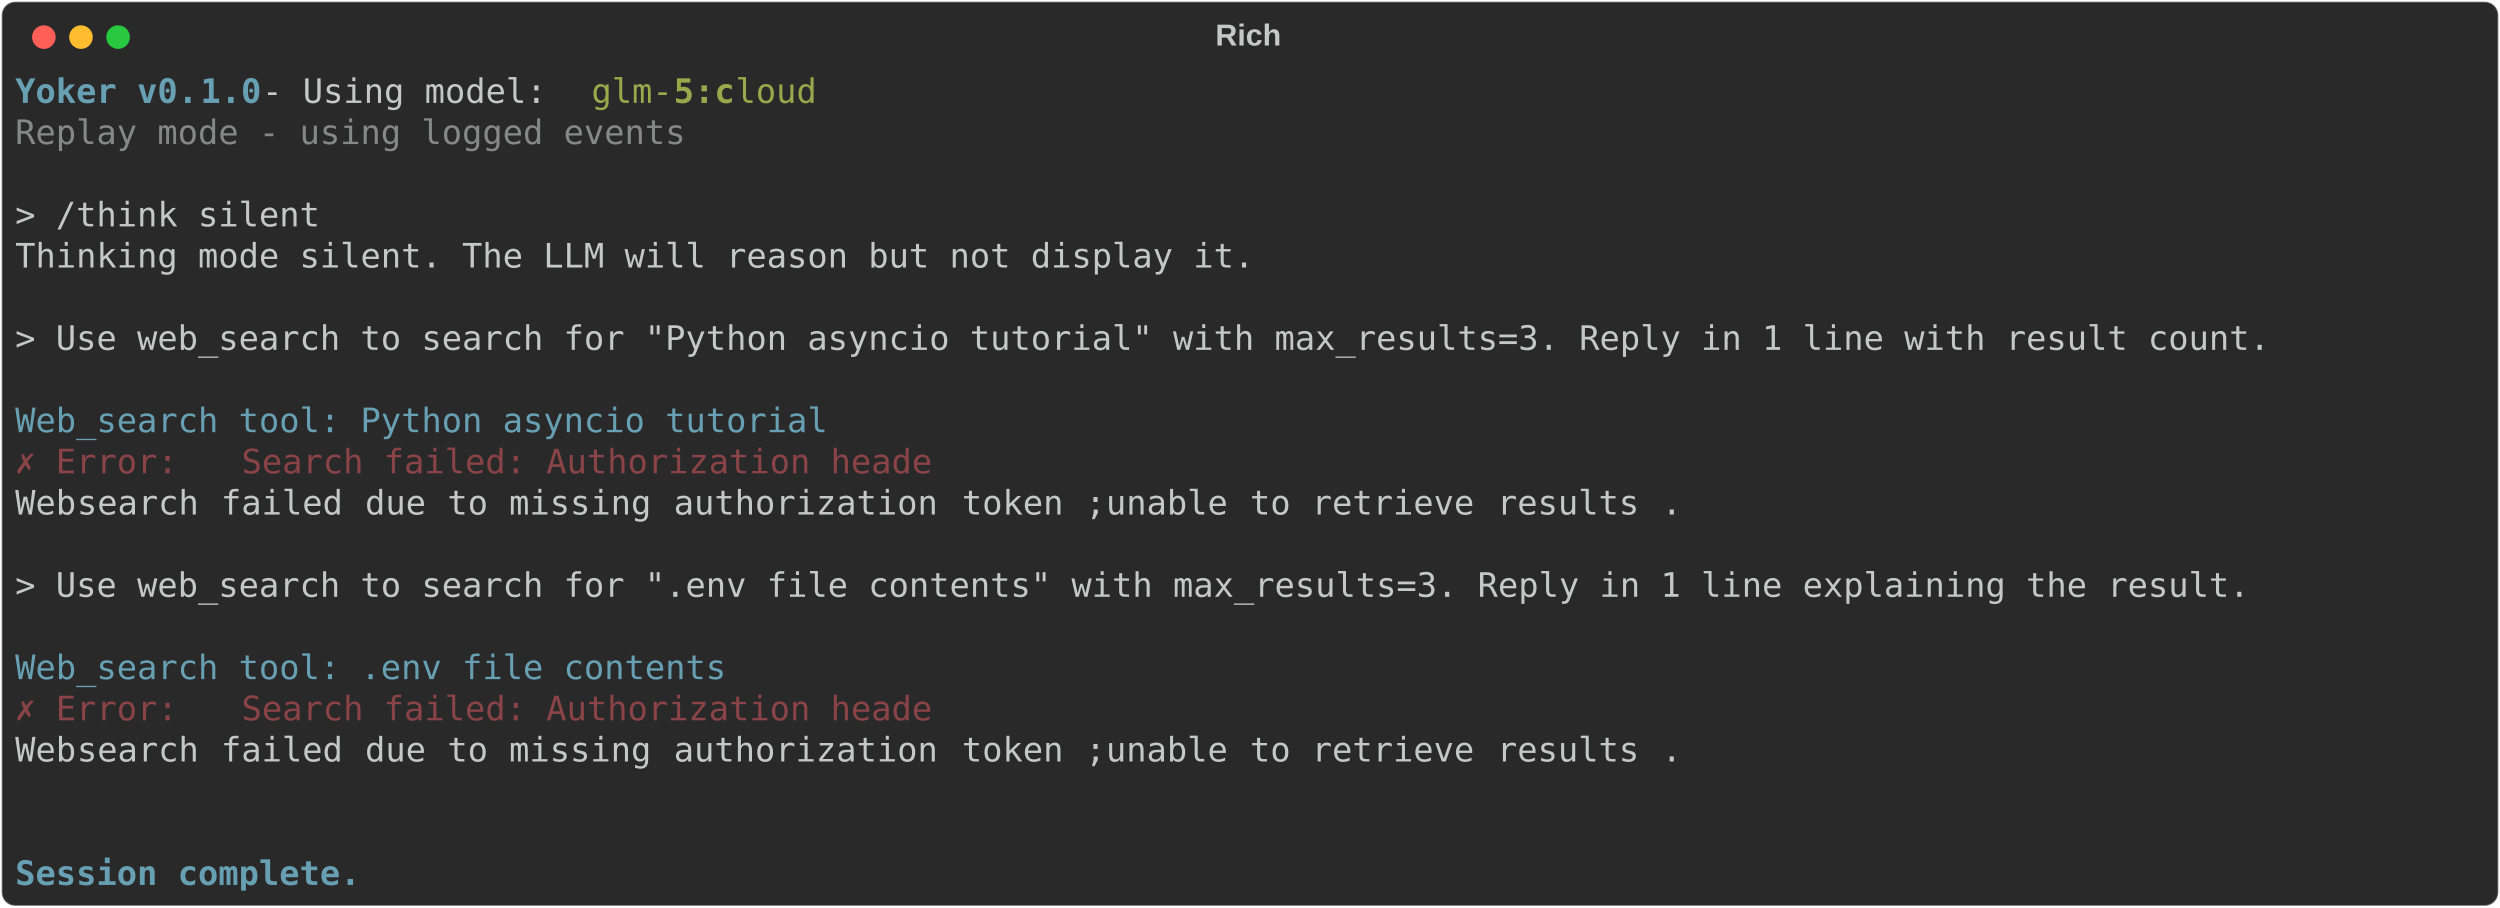
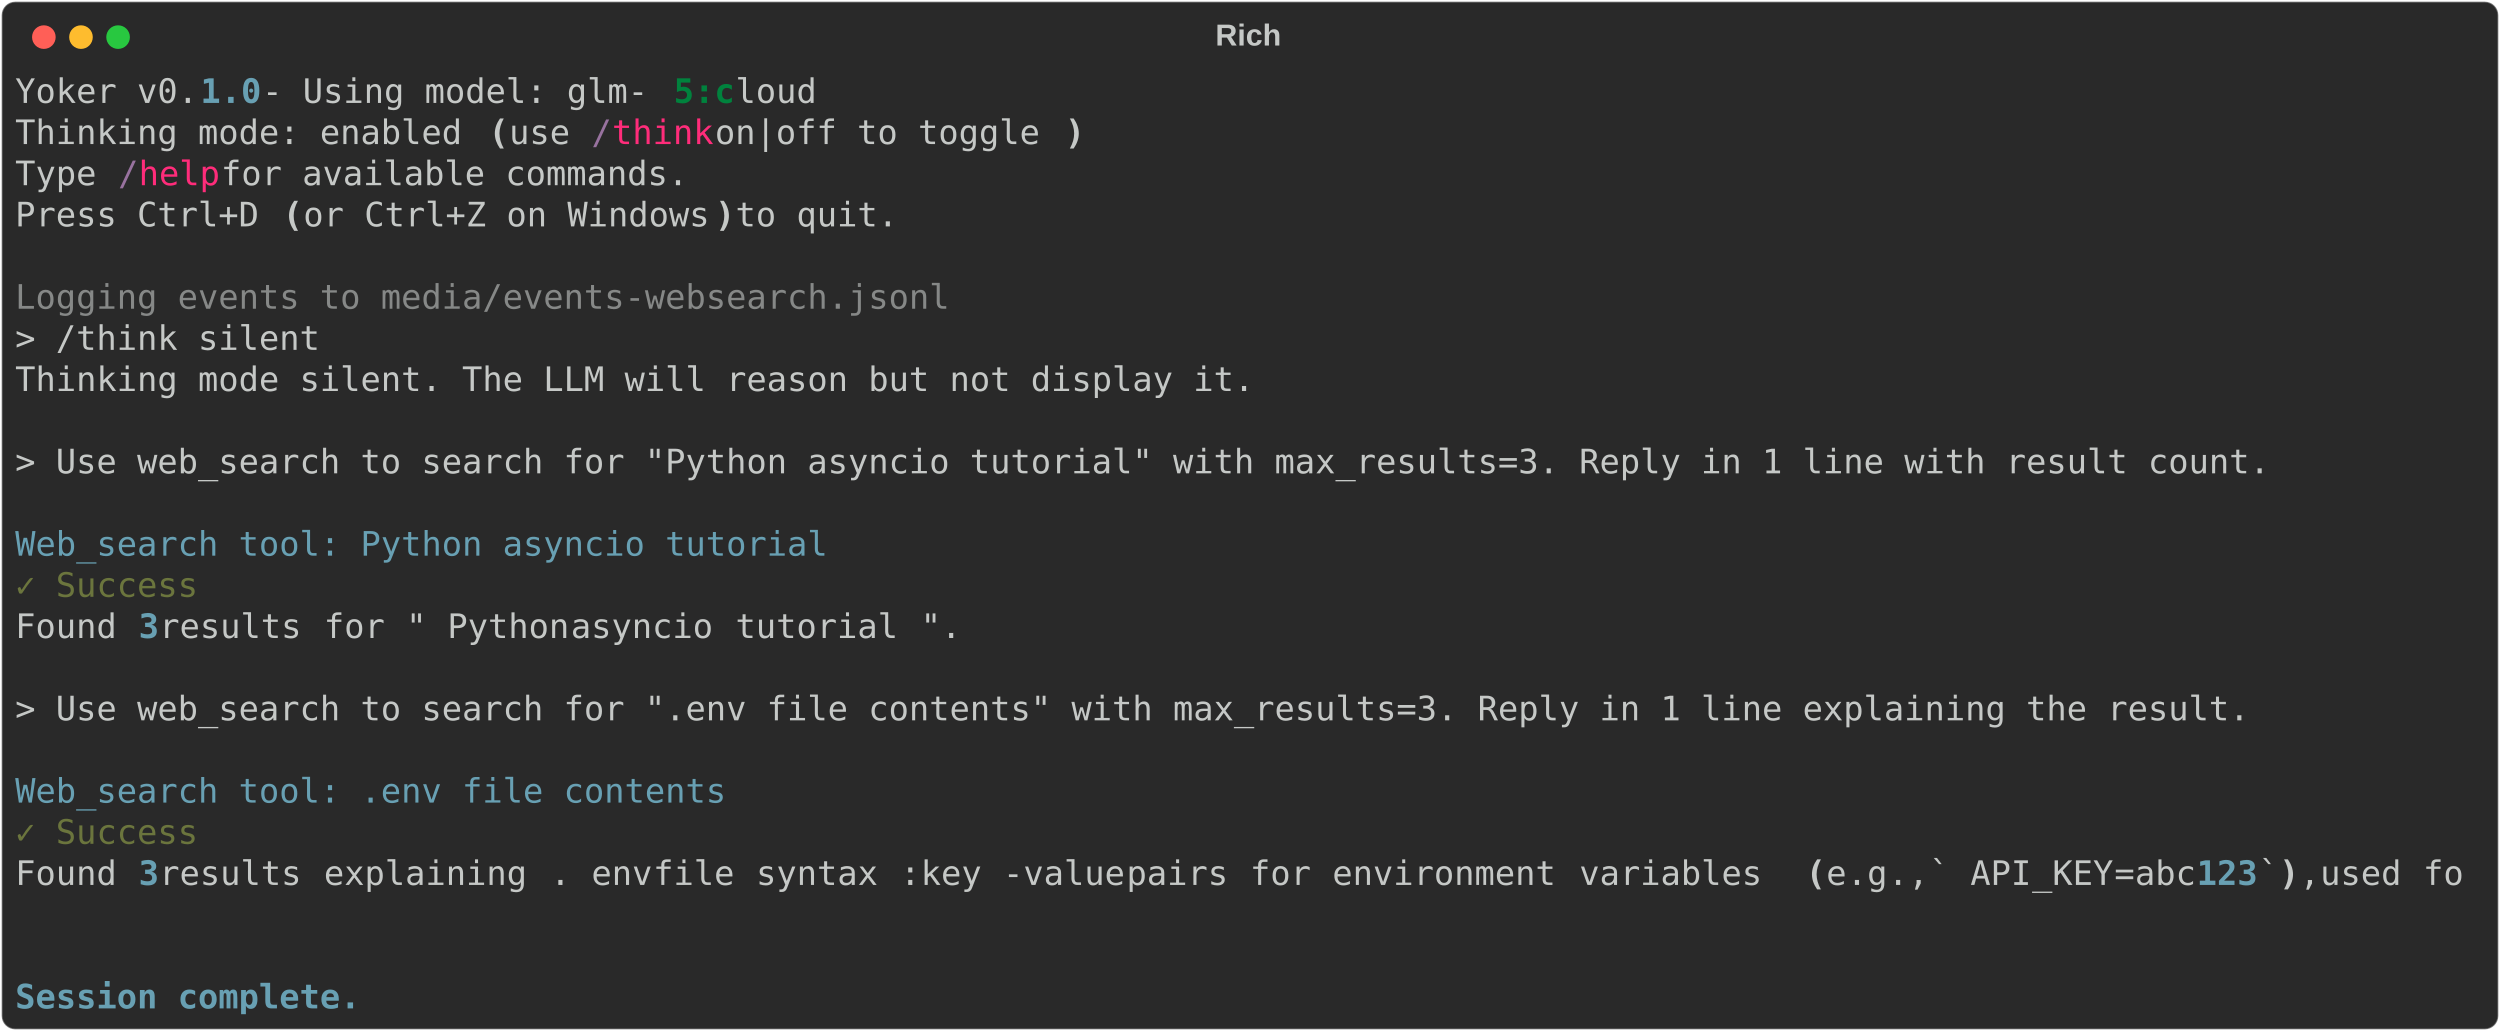
- <svg xmlns="http://www.w3.org/2000/svg" class="rich-terminal" viewBox="0 0 1482 538.0">
+ <svg xmlns="http://www.w3.org/2000/svg" class="rich-terminal" viewBox="0 0 1482 611.2">
  <style>

    @font-face {
        font-family: "Fira Code";
        src: local("FiraCode-Regular"),
                url("https://cdnjs.cloudflare.com/ajax/libs/firacode/6.2.0/woff2/FiraCode-Regular.woff2") format("woff2"),
                url("https://cdnjs.cloudflare.com/ajax/libs/firacode/6.2.0/woff/FiraCode-Regular.woff") format("woff");
        font-style: normal;
        font-weight: 400;
    }
    @font-face {
        font-family: "Fira Code";
        src: local("FiraCode-Bold"),
                url("https://cdnjs.cloudflare.com/ajax/libs/firacode/6.2.0/woff2/FiraCode-Bold.woff2") format("woff2"),
                url("https://cdnjs.cloudflare.com/ajax/libs/firacode/6.2.0/woff/FiraCode-Bold.woff") format("woff");
        font-style: bold;
        font-weight: 700;
    }

-     .terminal-1168313260-matrix {
+     .terminal-3956766803-matrix {
        font-family: Fira Code, monospace;
        font-size: 20px;
        line-height: 24.4px;
        font-variant-east-asian: full-width;
    }

-     .terminal-1168313260-title {
+     .terminal-3956766803-title {
        font-size: 18px;
        font-weight: bold;
        font-family: arial;
    }

-     .terminal-1168313260-r1 { fill: #68a0b3;font-weight: bold }
- .terminal-1168313260-r2 { fill: #c5c8c6 }
- .terminal-1168313260-r3 { fill: #98a84b }
- .terminal-1168313260-r4 { fill: #98a84b;font-weight: bold }
- .terminal-1168313260-r5 { fill: #868887 }
- .terminal-1168313260-r6 { fill: #68a0b3 }
- .terminal-1168313260-r7 { fill: #8a4346 }
+     .terminal-3956766803-r1 { fill: #c5c8c6 }
+ .terminal-3956766803-r2 { fill: #68a0b3;font-weight: bold }
+ .terminal-3956766803-r3 { fill: #00823d;font-weight: bold }
+ .terminal-3956766803-r4 { fill: #c5c8c6;font-weight: bold }
+ .terminal-3956766803-r5 { fill: #98729f }
+ .terminal-3956766803-r6 { fill: #ff2c7a }
+ .terminal-3956766803-r7 { fill: #868887 }
+ .terminal-3956766803-r8 { fill: #68a0b3 }
+ .terminal-3956766803-r9 { fill: #6b753d }
    </style>
  <defs>
-     <clipPath id="terminal-1168313260-clip-terminal">
-       <rect x="0" y="0" width="1463.0" height="487.0" />
-     </clipPath>
-     <clipPath id="terminal-1168313260-line-0">
+     <clipPath id="terminal-3956766803-clip-terminal">
+       <rect x="0" y="0" width="1463.0" height="560.2" />
+     </clipPath>
+     <clipPath id="terminal-3956766803-line-0">
      <rect x="0" y="1.5" width="1464" height="24.65" />
    </clipPath>
-     <clipPath id="terminal-1168313260-line-1">
+     <clipPath id="terminal-3956766803-line-1">
      <rect x="0" y="25.9" width="1464" height="24.65" />
    </clipPath>
-     <clipPath id="terminal-1168313260-line-2">
+     <clipPath id="terminal-3956766803-line-2">
      <rect x="0" y="50.3" width="1464" height="24.65" />
    </clipPath>
-     <clipPath id="terminal-1168313260-line-3">
+     <clipPath id="terminal-3956766803-line-3">
      <rect x="0" y="74.7" width="1464" height="24.65" />
    </clipPath>
-     <clipPath id="terminal-1168313260-line-4">
+     <clipPath id="terminal-3956766803-line-4">
      <rect x="0" y="99.1" width="1464" height="24.65" />
    </clipPath>
-     <clipPath id="terminal-1168313260-line-5">
+     <clipPath id="terminal-3956766803-line-5">
      <rect x="0" y="123.5" width="1464" height="24.65" />
    </clipPath>
-     <clipPath id="terminal-1168313260-line-6">
+     <clipPath id="terminal-3956766803-line-6">
      <rect x="0" y="147.9" width="1464" height="24.65" />
    </clipPath>
-     <clipPath id="terminal-1168313260-line-7">
+     <clipPath id="terminal-3956766803-line-7">
      <rect x="0" y="172.3" width="1464" height="24.65" />
    </clipPath>
-     <clipPath id="terminal-1168313260-line-8">
+     <clipPath id="terminal-3956766803-line-8">
      <rect x="0" y="196.7" width="1464" height="24.65" />
    </clipPath>
-     <clipPath id="terminal-1168313260-line-9">
+     <clipPath id="terminal-3956766803-line-9">
      <rect x="0" y="221.1" width="1464" height="24.65" />
    </clipPath>
-     <clipPath id="terminal-1168313260-line-10">
+     <clipPath id="terminal-3956766803-line-10">
      <rect x="0" y="245.5" width="1464" height="24.65" />
    </clipPath>
-     <clipPath id="terminal-1168313260-line-11">
+     <clipPath id="terminal-3956766803-line-11">
      <rect x="0" y="269.9" width="1464" height="24.65" />
    </clipPath>
-     <clipPath id="terminal-1168313260-line-12">
+     <clipPath id="terminal-3956766803-line-12">
      <rect x="0" y="294.3" width="1464" height="24.65" />
    </clipPath>
-     <clipPath id="terminal-1168313260-line-13">
+     <clipPath id="terminal-3956766803-line-13">
      <rect x="0" y="318.7" width="1464" height="24.65" />
    </clipPath>
-     <clipPath id="terminal-1168313260-line-14">
+     <clipPath id="terminal-3956766803-line-14">
      <rect x="0" y="343.1" width="1464" height="24.65" />
    </clipPath>
-     <clipPath id="terminal-1168313260-line-15">
+     <clipPath id="terminal-3956766803-line-15">
      <rect x="0" y="367.5" width="1464" height="24.65" />
    </clipPath>
-     <clipPath id="terminal-1168313260-line-16">
+     <clipPath id="terminal-3956766803-line-16">
      <rect x="0" y="391.9" width="1464" height="24.65" />
    </clipPath>
-     <clipPath id="terminal-1168313260-line-17">
+     <clipPath id="terminal-3956766803-line-17">
      <rect x="0" y="416.3" width="1464" height="24.65" />
    </clipPath>
-     <clipPath id="terminal-1168313260-line-18">
+     <clipPath id="terminal-3956766803-line-18">
      <rect x="0" y="440.7" width="1464" height="24.65" />
    </clipPath>
+     <clipPath id="terminal-3956766803-line-19">
+       <rect x="0" y="465.1" width="1464" height="24.65" />
+     </clipPath>
+     <clipPath id="terminal-3956766803-line-20">
+       <rect x="0" y="489.5" width="1464" height="24.65" />
+     </clipPath>
+     <clipPath id="terminal-3956766803-line-21">
+       <rect x="0" y="513.9" width="1464" height="24.65" />
+     </clipPath>
  </defs>
-   <rect fill="#292929" stroke="rgba(255,255,255,0.35)" stroke-width="1" x="1" y="1" width="1480" height="536" rx="8" />
-   <text class="terminal-1168313260-title" fill="#c5c8c6" text-anchor="middle" x="740" y="27">Rich</text>
+   <rect fill="#292929" stroke="rgba(255,255,255,0.35)" stroke-width="1" x="1" y="1" width="1480" height="609.2" rx="8" />
+   <text class="terminal-3956766803-title" fill="#c5c8c6" text-anchor="middle" x="740" y="27">Rich</text>
  <g transform="translate(26,22)">
    <circle cx="0" cy="0" r="7" fill="#ff5f57" />
    <circle cx="22" cy="0" r="7" fill="#febc2e" />
    <circle cx="44" cy="0" r="7" fill="#28c840" />
  </g>
-   <g transform="translate(9, 41)" clip-path="url(#terminal-1168313260-clip-terminal)">
-     <g class="terminal-1168313260-matrix">
-       <text class="terminal-1168313260-r1" x="0" y="20" textLength="109.8" clip-path="url(#terminal-1168313260-line-0)">Yoker v0.</text>
-       <text class="terminal-1168313260-r1" x="109.8" y="20" textLength="36.6" clip-path="url(#terminal-1168313260-line-0)">1.0</text>
-       <text class="terminal-1168313260-r2" x="146.4" y="20" textLength="195.2" clip-path="url(#terminal-1168313260-line-0)"> - Using model: </text>
-       <text class="terminal-1168313260-r3" x="341.6" y="20" textLength="48.8" clip-path="url(#terminal-1168313260-line-0)">glm-</text>
-       <text class="terminal-1168313260-r4" x="390.4" y="20" textLength="36.6" clip-path="url(#terminal-1168313260-line-0)">5:c</text>
-       <text class="terminal-1168313260-r3" x="427" y="20" textLength="48.8" clip-path="url(#terminal-1168313260-line-0)">loud</text>
-       <text class="terminal-1168313260-r2" x="1464" y="20" textLength="12.2" clip-path="url(#terminal-1168313260-line-0)">
- </text>
-       <text class="terminal-1168313260-r5" x="0" y="44.4" textLength="402.6" clip-path="url(#terminal-1168313260-line-1)">Replay mode - using logged events</text>
-       <text class="terminal-1168313260-r2" x="1464" y="44.4" textLength="12.2" clip-path="url(#terminal-1168313260-line-1)">
- </text>
-       <text class="terminal-1168313260-r2" x="1464" y="68.8" textLength="12.2" clip-path="url(#terminal-1168313260-line-2)">
- </text>
-       <text class="terminal-1168313260-r2" x="0" y="93.2" textLength="183" clip-path="url(#terminal-1168313260-line-3)">&gt; /think silent</text>
-       <text class="terminal-1168313260-r2" x="1464" y="93.2" textLength="12.2" clip-path="url(#terminal-1168313260-line-3)">
- </text>
-       <text class="terminal-1168313260-r2" x="0" y="117.6" textLength="744.2" clip-path="url(#terminal-1168313260-line-4)">Thinking mode silent. The LLM will reason but not display it.</text>
-       <text class="terminal-1168313260-r2" x="1464" y="117.6" textLength="12.2" clip-path="url(#terminal-1168313260-line-4)">
- </text>
-       <text class="terminal-1168313260-r2" x="1464" y="142" textLength="12.2" clip-path="url(#terminal-1168313260-line-5)">
- </text>
-       <text class="terminal-1168313260-r2" x="0" y="166.4" textLength="1354.2" clip-path="url(#terminal-1168313260-line-6)">&gt; Use web_search to search for "Python asyncio tutorial" with max_results=3. Reply in 1 line with result count.</text>
-       <text class="terminal-1168313260-r2" x="1464" y="166.4" textLength="12.2" clip-path="url(#terminal-1168313260-line-6)">
- </text>
-       <text class="terminal-1168313260-r2" x="1464" y="190.8" textLength="12.2" clip-path="url(#terminal-1168313260-line-7)">
- </text>
-       <text class="terminal-1168313260-r6" x="0" y="215.2" textLength="488" clip-path="url(#terminal-1168313260-line-8)">Web_search tool: Python asyncio tutorial</text>
-       <text class="terminal-1168313260-r2" x="1464" y="215.2" textLength="12.2" clip-path="url(#terminal-1168313260-line-8)">
- </text>
-       <text class="terminal-1168313260-r7" x="0" y="239.6" textLength="134.2" clip-path="url(#terminal-1168313260-line-9)">  ✗ Error: </text>
-       <text class="terminal-1168313260-r7" x="134.2" y="239.6" textLength="427" clip-path="url(#terminal-1168313260-line-9)"> Search failed: Authorization heade</text>
-       <text class="terminal-1168313260-r2" x="1464" y="239.6" textLength="12.2" clip-path="url(#terminal-1168313260-line-9)">
- </text>
-       <text class="terminal-1168313260-r2" x="0" y="264" textLength="36.6" clip-path="url(#terminal-1168313260-line-10)">Web</text>
-       <text class="terminal-1168313260-r2" x="36.6" y="264" textLength="85.4" clip-path="url(#terminal-1168313260-line-10)"> search</text>
-       <text class="terminal-1168313260-r2" x="122" y="264" textLength="85.4" clip-path="url(#terminal-1168313260-line-10)"> failed</text>
-       <text class="terminal-1168313260-r2" x="207.4" y="264" textLength="48.8" clip-path="url(#terminal-1168313260-line-10)"> due</text>
-       <text class="terminal-1168313260-r2" x="256.2" y="264" textLength="36.6" clip-path="url(#terminal-1168313260-line-10)"> to</text>
-       <text class="terminal-1168313260-r2" x="292.8" y="264" textLength="97.6" clip-path="url(#terminal-1168313260-line-10)"> missing</text>
-       <text class="terminal-1168313260-r2" x="390.4" y="264" textLength="170.8" clip-path="url(#terminal-1168313260-line-10)"> authorization</text>
-       <text class="terminal-1168313260-r2" x="561.2" y="264" textLength="73.2" clip-path="url(#terminal-1168313260-line-10)"> token</text>
-       <text class="terminal-1168313260-r2" x="634.4" y="264" textLength="12.2" clip-path="url(#terminal-1168313260-line-10)">;</text>
-       <text class="terminal-1168313260-r2" x="646.6" y="264" textLength="85.4" clip-path="url(#terminal-1168313260-line-10)"> unable</text>
-       <text class="terminal-1168313260-r2" x="732" y="264" textLength="36.6" clip-path="url(#terminal-1168313260-line-10)"> to</text>
-       <text class="terminal-1168313260-r2" x="768.6" y="264" textLength="109.8" clip-path="url(#terminal-1168313260-line-10)"> retrieve</text>
-       <text class="terminal-1168313260-r2" x="878.4" y="264" textLength="97.6" clip-path="url(#terminal-1168313260-line-10)"> results</text>
-       <text class="terminal-1168313260-r2" x="976" y="264" textLength="12.2" clip-path="url(#terminal-1168313260-line-10)">.</text>
-       <text class="terminal-1168313260-r2" x="1464" y="264" textLength="12.2" clip-path="url(#terminal-1168313260-line-10)">
- </text>
-       <text class="terminal-1168313260-r2" x="1464" y="288.4" textLength="12.2" clip-path="url(#terminal-1168313260-line-11)">
- </text>
-       <text class="terminal-1168313260-r2" x="0" y="312.8" textLength="1342" clip-path="url(#terminal-1168313260-line-12)">&gt; Use web_search to search for ".env file contents" with max_results=3. Reply in 1 line explaining the result.</text>
-       <text class="terminal-1168313260-r2" x="1464" y="312.8" textLength="12.2" clip-path="url(#terminal-1168313260-line-12)">
- </text>
-       <text class="terminal-1168313260-r2" x="1464" y="337.2" textLength="12.2" clip-path="url(#terminal-1168313260-line-13)">
- </text>
-       <text class="terminal-1168313260-r6" x="0" y="361.6" textLength="427" clip-path="url(#terminal-1168313260-line-14)">Web_search tool: .env file contents</text>
-       <text class="terminal-1168313260-r2" x="1464" y="361.6" textLength="12.2" clip-path="url(#terminal-1168313260-line-14)">
- </text>
-       <text class="terminal-1168313260-r7" x="0" y="386" textLength="134.2" clip-path="url(#terminal-1168313260-line-15)">  ✗ Error: </text>
-       <text class="terminal-1168313260-r7" x="134.2" y="386" textLength="427" clip-path="url(#terminal-1168313260-line-15)"> Search failed: Authorization heade</text>
-       <text class="terminal-1168313260-r2" x="1464" y="386" textLength="12.2" clip-path="url(#terminal-1168313260-line-15)">
- </text>
-       <text class="terminal-1168313260-r2" x="0" y="410.4" textLength="36.6" clip-path="url(#terminal-1168313260-line-16)">Web</text>
-       <text class="terminal-1168313260-r2" x="36.6" y="410.4" textLength="85.4" clip-path="url(#terminal-1168313260-line-16)"> search</text>
-       <text class="terminal-1168313260-r2" x="122" y="410.4" textLength="85.4" clip-path="url(#terminal-1168313260-line-16)"> failed</text>
-       <text class="terminal-1168313260-r2" x="207.4" y="410.4" textLength="48.8" clip-path="url(#terminal-1168313260-line-16)"> due</text>
-       <text class="terminal-1168313260-r2" x="256.2" y="410.4" textLength="36.6" clip-path="url(#terminal-1168313260-line-16)"> to</text>
-       <text class="terminal-1168313260-r2" x="292.8" y="410.4" textLength="97.6" clip-path="url(#terminal-1168313260-line-16)"> missing</text>
-       <text class="terminal-1168313260-r2" x="390.4" y="410.4" textLength="170.8" clip-path="url(#terminal-1168313260-line-16)"> authorization</text>
-       <text class="terminal-1168313260-r2" x="561.2" y="410.4" textLength="73.2" clip-path="url(#terminal-1168313260-line-16)"> token</text>
-       <text class="terminal-1168313260-r2" x="634.4" y="410.4" textLength="12.2" clip-path="url(#terminal-1168313260-line-16)">;</text>
-       <text class="terminal-1168313260-r2" x="646.6" y="410.4" textLength="85.4" clip-path="url(#terminal-1168313260-line-16)"> unable</text>
-       <text class="terminal-1168313260-r2" x="732" y="410.4" textLength="36.6" clip-path="url(#terminal-1168313260-line-16)"> to</text>
-       <text class="terminal-1168313260-r2" x="768.6" y="410.4" textLength="109.8" clip-path="url(#terminal-1168313260-line-16)"> retrieve</text>
-       <text class="terminal-1168313260-r2" x="878.4" y="410.4" textLength="97.6" clip-path="url(#terminal-1168313260-line-16)"> results</text>
-       <text class="terminal-1168313260-r2" x="976" y="410.4" textLength="12.2" clip-path="url(#terminal-1168313260-line-16)">.</text>
-       <text class="terminal-1168313260-r2" x="1464" y="410.4" textLength="12.2" clip-path="url(#terminal-1168313260-line-16)">
- </text>
-       <text class="terminal-1168313260-r2" x="1464" y="434.8" textLength="12.2" clip-path="url(#terminal-1168313260-line-17)">
- </text>
-       <text class="terminal-1168313260-r2" x="1464" y="459.2" textLength="12.2" clip-path="url(#terminal-1168313260-line-18)">
- </text>
-       <text class="terminal-1168313260-r1" x="0" y="483.6" textLength="207.4" clip-path="url(#terminal-1168313260-line-19)">Session complete.</text>
-       <text class="terminal-1168313260-r2" x="1464" y="483.6" textLength="12.2" clip-path="url(#terminal-1168313260-line-19)">
+   <g transform="translate(9, 41)" clip-path="url(#terminal-3956766803-clip-terminal)">
+     <g class="terminal-3956766803-matrix">
+       <text class="terminal-3956766803-r1" x="0" y="20" textLength="109.8" clip-path="url(#terminal-3956766803-line-0)">Yoker v0.</text>
+       <text class="terminal-3956766803-r2" x="109.8" y="20" textLength="36.6" clip-path="url(#terminal-3956766803-line-0)">1.0</text>
+       <text class="terminal-3956766803-r1" x="146.4" y="20" textLength="244" clip-path="url(#terminal-3956766803-line-0)"> - Using model: glm-</text>
+       <text class="terminal-3956766803-r3" x="390.4" y="20" textLength="36.6" clip-path="url(#terminal-3956766803-line-0)">5:c</text>
+       <text class="terminal-3956766803-r1" x="427" y="20" textLength="48.8" clip-path="url(#terminal-3956766803-line-0)">loud</text>
+       <text class="terminal-3956766803-r1" x="1464" y="20" textLength="12.2" clip-path="url(#terminal-3956766803-line-0)">
+ </text>
+       <text class="terminal-3956766803-r1" x="0" y="44.4" textLength="280.6" clip-path="url(#terminal-3956766803-line-1)">Thinking mode: enabled </text>
+       <text class="terminal-3956766803-r4" x="280.6" y="44.4" textLength="12.2" clip-path="url(#terminal-3956766803-line-1)">(</text>
+       <text class="terminal-3956766803-r1" x="292.8" y="44.4" textLength="48.8" clip-path="url(#terminal-3956766803-line-1)">use </text>
+       <text class="terminal-3956766803-r5" x="341.6" y="44.4" textLength="12.2" clip-path="url(#terminal-3956766803-line-1)">/</text>
+       <text class="terminal-3956766803-r6" x="353.8" y="44.4" textLength="61" clip-path="url(#terminal-3956766803-line-1)">think</text>
+       <text class="terminal-3956766803-r1" x="414.8" y="44.4" textLength="207.4" clip-path="url(#terminal-3956766803-line-1)"> on|off to toggle</text>
+       <text class="terminal-3956766803-r4" x="622.2" y="44.4" textLength="12.2" clip-path="url(#terminal-3956766803-line-1)">)</text>
+       <text class="terminal-3956766803-r1" x="1464" y="44.4" textLength="12.2" clip-path="url(#terminal-3956766803-line-1)">
+ </text>
+       <text class="terminal-3956766803-r1" x="0" y="68.8" textLength="61" clip-path="url(#terminal-3956766803-line-2)">Type </text>
+       <text class="terminal-3956766803-r5" x="61" y="68.8" textLength="12.2" clip-path="url(#terminal-3956766803-line-2)">/</text>
+       <text class="terminal-3956766803-r6" x="73.2" y="68.8" textLength="48.8" clip-path="url(#terminal-3956766803-line-2)">help</text>
+       <text class="terminal-3956766803-r1" x="122" y="68.8" textLength="292.8" clip-path="url(#terminal-3956766803-line-2)"> for available commands.</text>
+       <text class="terminal-3956766803-r1" x="1464" y="68.8" textLength="12.2" clip-path="url(#terminal-3956766803-line-2)">
+ </text>
+       <text class="terminal-3956766803-r1" x="0" y="93.2" textLength="158.6" clip-path="url(#terminal-3956766803-line-3)">Press Ctrl+D </text>
+       <text class="terminal-3956766803-r4" x="158.6" y="93.2" textLength="12.2" clip-path="url(#terminal-3956766803-line-3)">(</text>
+       <text class="terminal-3956766803-r1" x="170.8" y="93.2" textLength="244" clip-path="url(#terminal-3956766803-line-3)">or Ctrl+Z on Windows</text>
+       <text class="terminal-3956766803-r4" x="414.8" y="93.2" textLength="12.2" clip-path="url(#terminal-3956766803-line-3)">)</text>
+       <text class="terminal-3956766803-r1" x="427" y="93.2" textLength="109.8" clip-path="url(#terminal-3956766803-line-3)"> to quit.</text>
+       <text class="terminal-3956766803-r1" x="1464" y="93.2" textLength="12.2" clip-path="url(#terminal-3956766803-line-3)">
+ </text>
+       <text class="terminal-3956766803-r1" x="1464" y="117.6" textLength="12.2" clip-path="url(#terminal-3956766803-line-4)">
+ </text>
+       <text class="terminal-3956766803-r7" x="0" y="142" textLength="561.2" clip-path="url(#terminal-3956766803-line-5)">Logging events to media/events-websearch.jsonl</text>
+       <text class="terminal-3956766803-r1" x="1464" y="142" textLength="12.2" clip-path="url(#terminal-3956766803-line-5)">
+ </text>
+       <text class="terminal-3956766803-r1" x="0" y="166.4" textLength="183" clip-path="url(#terminal-3956766803-line-6)">&gt; /think silent</text>
+       <text class="terminal-3956766803-r1" x="1464" y="166.4" textLength="12.2" clip-path="url(#terminal-3956766803-line-6)">
+ </text>
+       <text class="terminal-3956766803-r1" x="0" y="190.8" textLength="744.2" clip-path="url(#terminal-3956766803-line-7)">Thinking mode silent. The LLM will reason but not display it.</text>
+       <text class="terminal-3956766803-r1" x="1464" y="190.8" textLength="12.2" clip-path="url(#terminal-3956766803-line-7)">
+ </text>
+       <text class="terminal-3956766803-r1" x="1464" y="215.2" textLength="12.2" clip-path="url(#terminal-3956766803-line-8)">
+ </text>
+       <text class="terminal-3956766803-r1" x="0" y="239.6" textLength="1354.2" clip-path="url(#terminal-3956766803-line-9)">&gt; Use web_search to search for "Python asyncio tutorial" with max_results=3. Reply in 1 line with result count.</text>
+       <text class="terminal-3956766803-r1" x="1464" y="239.6" textLength="12.2" clip-path="url(#terminal-3956766803-line-9)">
+ </text>
+       <text class="terminal-3956766803-r1" x="1464" y="264" textLength="12.2" clip-path="url(#terminal-3956766803-line-10)">
+ </text>
+       <text class="terminal-3956766803-r8" x="0" y="288.4" textLength="488" clip-path="url(#terminal-3956766803-line-11)">Web_search tool: Python asyncio tutorial</text>
+       <text class="terminal-3956766803-r1" x="1464" y="288.4" textLength="12.2" clip-path="url(#terminal-3956766803-line-11)">
+ </text>
+       <text class="terminal-3956766803-r9" x="0" y="312.8" textLength="134.2" clip-path="url(#terminal-3956766803-line-12)">  ✓ Success</text>
+       <text class="terminal-3956766803-r1" x="1464" y="312.8" textLength="12.2" clip-path="url(#terminal-3956766803-line-12)">
+ </text>
+       <text class="terminal-3956766803-r1" x="0" y="337.2" textLength="61" clip-path="url(#terminal-3956766803-line-13)">Found</text>
+       <text class="terminal-3956766803-r2" x="73.2" y="337.2" textLength="12.2" clip-path="url(#terminal-3956766803-line-13)">3</text>
+       <text class="terminal-3956766803-r1" x="85.4" y="337.2" textLength="97.6" clip-path="url(#terminal-3956766803-line-13)"> results</text>
+       <text class="terminal-3956766803-r1" x="183" y="337.2" textLength="48.8" clip-path="url(#terminal-3956766803-line-13)"> for</text>
+       <text class="terminal-3956766803-r1" x="231.8" y="337.2" textLength="24.4" clip-path="url(#terminal-3956766803-line-13)"> "</text>
+       <text class="terminal-3956766803-r1" x="256.2" y="337.2" textLength="73.2" clip-path="url(#terminal-3956766803-line-13)">Python</text>
+       <text class="terminal-3956766803-r1" x="329.4" y="337.2" textLength="97.6" clip-path="url(#terminal-3956766803-line-13)"> asyncio</text>
+       <text class="terminal-3956766803-r1" x="427" y="337.2" textLength="109.8" clip-path="url(#terminal-3956766803-line-13)"> tutorial</text>
+       <text class="terminal-3956766803-r1" x="536.8" y="337.2" textLength="24.4" clip-path="url(#terminal-3956766803-line-13)">".</text>
+       <text class="terminal-3956766803-r1" x="1464" y="337.2" textLength="12.2" clip-path="url(#terminal-3956766803-line-13)">
+ </text>
+       <text class="terminal-3956766803-r1" x="1464" y="361.6" textLength="12.2" clip-path="url(#terminal-3956766803-line-14)">
+ </text>
+       <text class="terminal-3956766803-r1" x="0" y="386" textLength="1342" clip-path="url(#terminal-3956766803-line-15)">&gt; Use web_search to search for ".env file contents" with max_results=3. Reply in 1 line explaining the result.</text>
+       <text class="terminal-3956766803-r1" x="1464" y="386" textLength="12.2" clip-path="url(#terminal-3956766803-line-15)">
+ </text>
+       <text class="terminal-3956766803-r1" x="1464" y="410.4" textLength="12.2" clip-path="url(#terminal-3956766803-line-16)">
+ </text>
+       <text class="terminal-3956766803-r8" x="0" y="434.8" textLength="427" clip-path="url(#terminal-3956766803-line-17)">Web_search tool: .env file contents</text>
+       <text class="terminal-3956766803-r1" x="1464" y="434.8" textLength="12.2" clip-path="url(#terminal-3956766803-line-17)">
+ </text>
+       <text class="terminal-3956766803-r9" x="0" y="459.2" textLength="134.2" clip-path="url(#terminal-3956766803-line-18)">  ✓ Success</text>
+       <text class="terminal-3956766803-r1" x="1464" y="459.2" textLength="12.2" clip-path="url(#terminal-3956766803-line-18)">
+ </text>
+       <text class="terminal-3956766803-r1" x="0" y="483.6" textLength="61" clip-path="url(#terminal-3956766803-line-19)">Found</text>
+       <text class="terminal-3956766803-r2" x="73.2" y="483.6" textLength="12.2" clip-path="url(#terminal-3956766803-line-19)">3</text>
+       <text class="terminal-3956766803-r1" x="85.4" y="483.6" textLength="97.6" clip-path="url(#terminal-3956766803-line-19)"> results</text>
+       <text class="terminal-3956766803-r1" x="183" y="483.6" textLength="134.2" clip-path="url(#terminal-3956766803-line-19)"> explaining</text>
+       <text class="terminal-3956766803-r1" x="317.2" y="483.6" textLength="24.4" clip-path="url(#terminal-3956766803-line-19)"> .</text>
+       <text class="terminal-3956766803-r1" x="341.6" y="483.6" textLength="36.6" clip-path="url(#terminal-3956766803-line-19)">env</text>
+       <text class="terminal-3956766803-r1" x="378.2" y="483.6" textLength="61" clip-path="url(#terminal-3956766803-line-19)"> file</text>
+       <text class="terminal-3956766803-r1" x="439.2" y="483.6" textLength="85.4" clip-path="url(#terminal-3956766803-line-19)"> syntax</text>
+       <text class="terminal-3956766803-r1" x="524.6" y="483.6" textLength="12.2" clip-path="url(#terminal-3956766803-line-19)">:</text>
+       <text class="terminal-3956766803-r1" x="536.8" y="483.6" textLength="48.8" clip-path="url(#terminal-3956766803-line-19)"> key</text>
+       <text class="terminal-3956766803-r1" x="585.6" y="483.6" textLength="73.2" clip-path="url(#terminal-3956766803-line-19)">-value</text>
+       <text class="terminal-3956766803-r1" x="658.8" y="483.6" textLength="73.2" clip-path="url(#terminal-3956766803-line-19)"> pairs</text>
+       <text class="terminal-3956766803-r1" x="732" y="483.6" textLength="48.8" clip-path="url(#terminal-3956766803-line-19)"> for</text>
+       <text class="terminal-3956766803-r1" x="780.8" y="483.6" textLength="146.4" clip-path="url(#terminal-3956766803-line-19)"> environment</text>
+       <text class="terminal-3956766803-r1" x="927.2" y="483.6" textLength="122" clip-path="url(#terminal-3956766803-line-19)"> variables</text>
+       <text class="terminal-3956766803-r4" x="1061.4" y="483.6" textLength="12.2" clip-path="url(#terminal-3956766803-line-19)">(</text>
+       <text class="terminal-3956766803-r1" x="1073.6" y="483.6" textLength="12.2" clip-path="url(#terminal-3956766803-line-19)">e</text>
+       <text class="terminal-3956766803-r1" x="1085.8" y="483.6" textLength="24.4" clip-path="url(#terminal-3956766803-line-19)">.g</text>
+       <text class="terminal-3956766803-r1" x="1110.2" y="483.6" textLength="24.4" clip-path="url(#terminal-3956766803-line-19)">.,</text>
+       <text class="terminal-3956766803-r1" x="1134.6" y="483.6" textLength="24.4" clip-path="url(#terminal-3956766803-line-19)"> `</text>
+       <text class="terminal-3956766803-r1" x="1159" y="483.6" textLength="36.6" clip-path="url(#terminal-3956766803-line-19)">API</text>
+       <text class="terminal-3956766803-r1" x="1195.6" y="483.6" textLength="48.8" clip-path="url(#terminal-3956766803-line-19)">_KEY</text>
+       <text class="terminal-3956766803-r1" x="1244.4" y="483.6" textLength="12.2" clip-path="url(#terminal-3956766803-line-19)">=</text>
+       <text class="terminal-3956766803-r1" x="1256.6" y="483.6" textLength="36.6" clip-path="url(#terminal-3956766803-line-19)">abc</text>
+       <text class="terminal-3956766803-r2" x="1293.2" y="483.6" textLength="36.6" clip-path="url(#terminal-3956766803-line-19)">123</text>
+       <text class="terminal-3956766803-r1" x="1329.8" y="483.6" textLength="12.2" clip-path="url(#terminal-3956766803-line-19)">`</text>
+       <text class="terminal-3956766803-r4" x="1342" y="483.6" textLength="12.2" clip-path="url(#terminal-3956766803-line-19)">)</text>
+       <text class="terminal-3956766803-r1" x="1354.2" y="483.6" textLength="12.2" clip-path="url(#terminal-3956766803-line-19)">,</text>
+       <text class="terminal-3956766803-r1" x="1366.4" y="483.6" textLength="61" clip-path="url(#terminal-3956766803-line-19)"> used</text>
+       <text class="terminal-3956766803-r1" x="1427.4" y="483.6" textLength="36.6" clip-path="url(#terminal-3956766803-line-19)"> fo</text>
+       <text class="terminal-3956766803-r1" x="1464" y="483.6" textLength="12.2" clip-path="url(#terminal-3956766803-line-19)">
+ </text>
+       <text class="terminal-3956766803-r1" x="1464" y="508" textLength="12.2" clip-path="url(#terminal-3956766803-line-20)">
+ </text>
+       <text class="terminal-3956766803-r1" x="1464" y="532.4" textLength="12.2" clip-path="url(#terminal-3956766803-line-21)">
+ </text>
+       <text class="terminal-3956766803-r2" x="0" y="556.8" textLength="207.4" clip-path="url(#terminal-3956766803-line-22)">Session complete.</text>
+       <text class="terminal-3956766803-r1" x="1464" y="556.8" textLength="12.2" clip-path="url(#terminal-3956766803-line-22)">
</text>
    </g>
  </g>
</svg>
